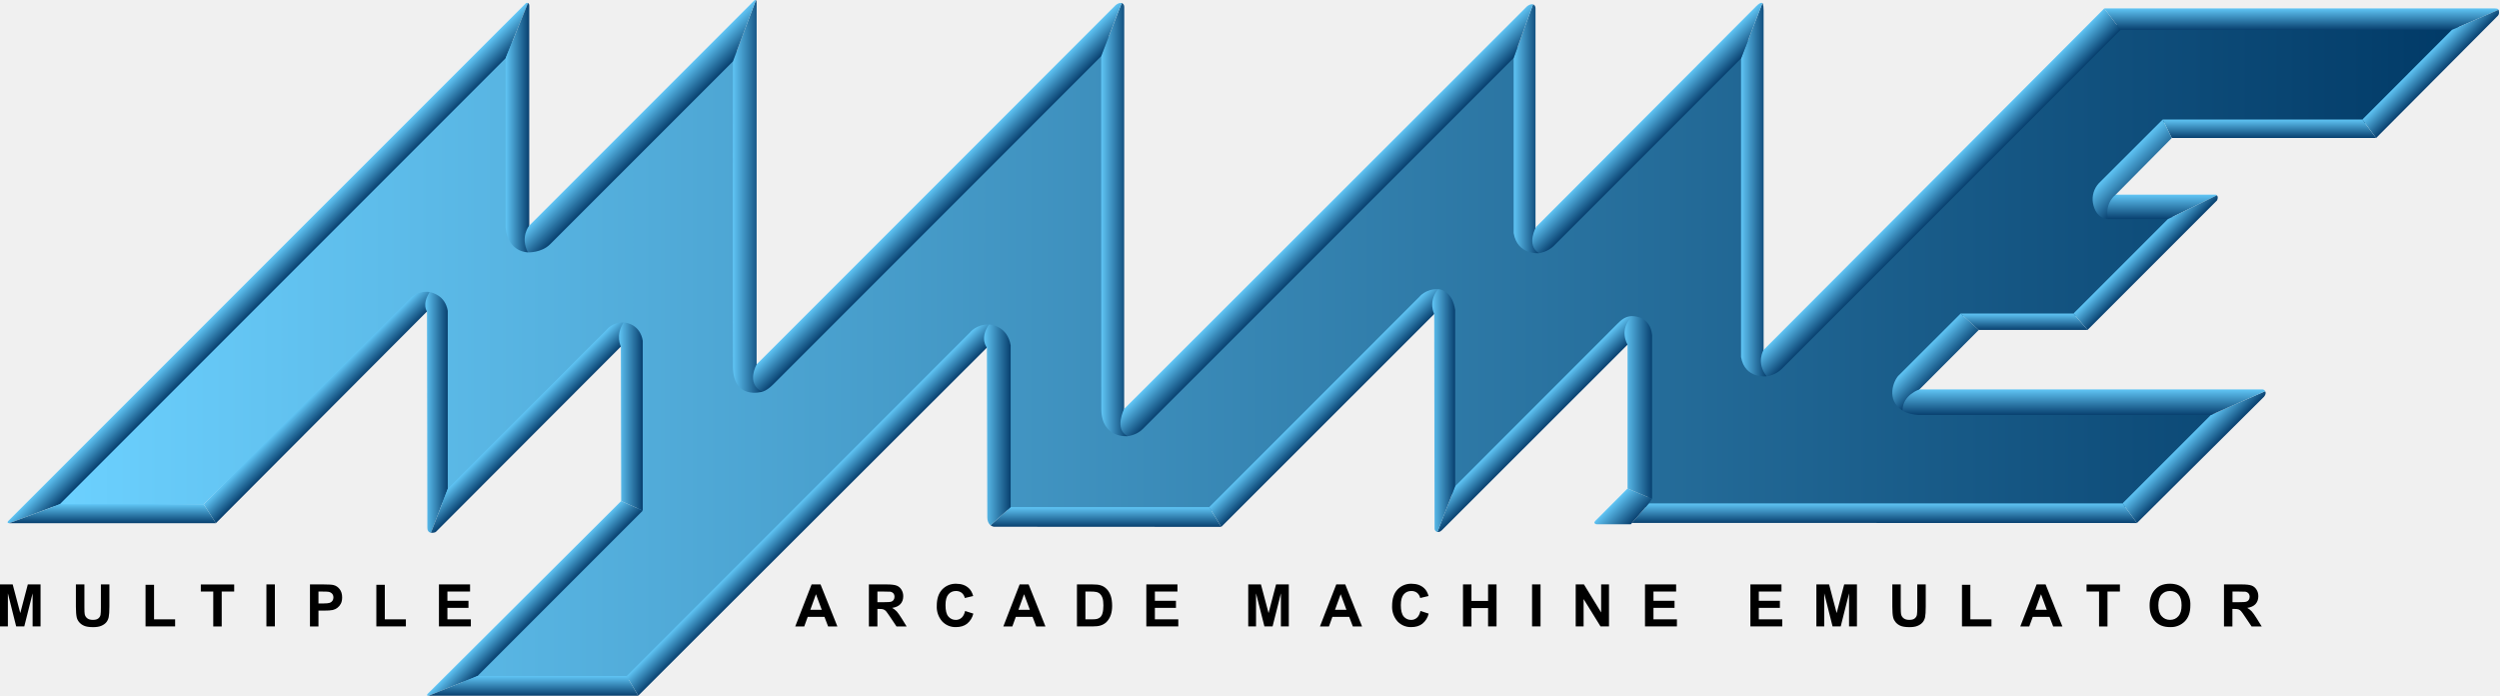
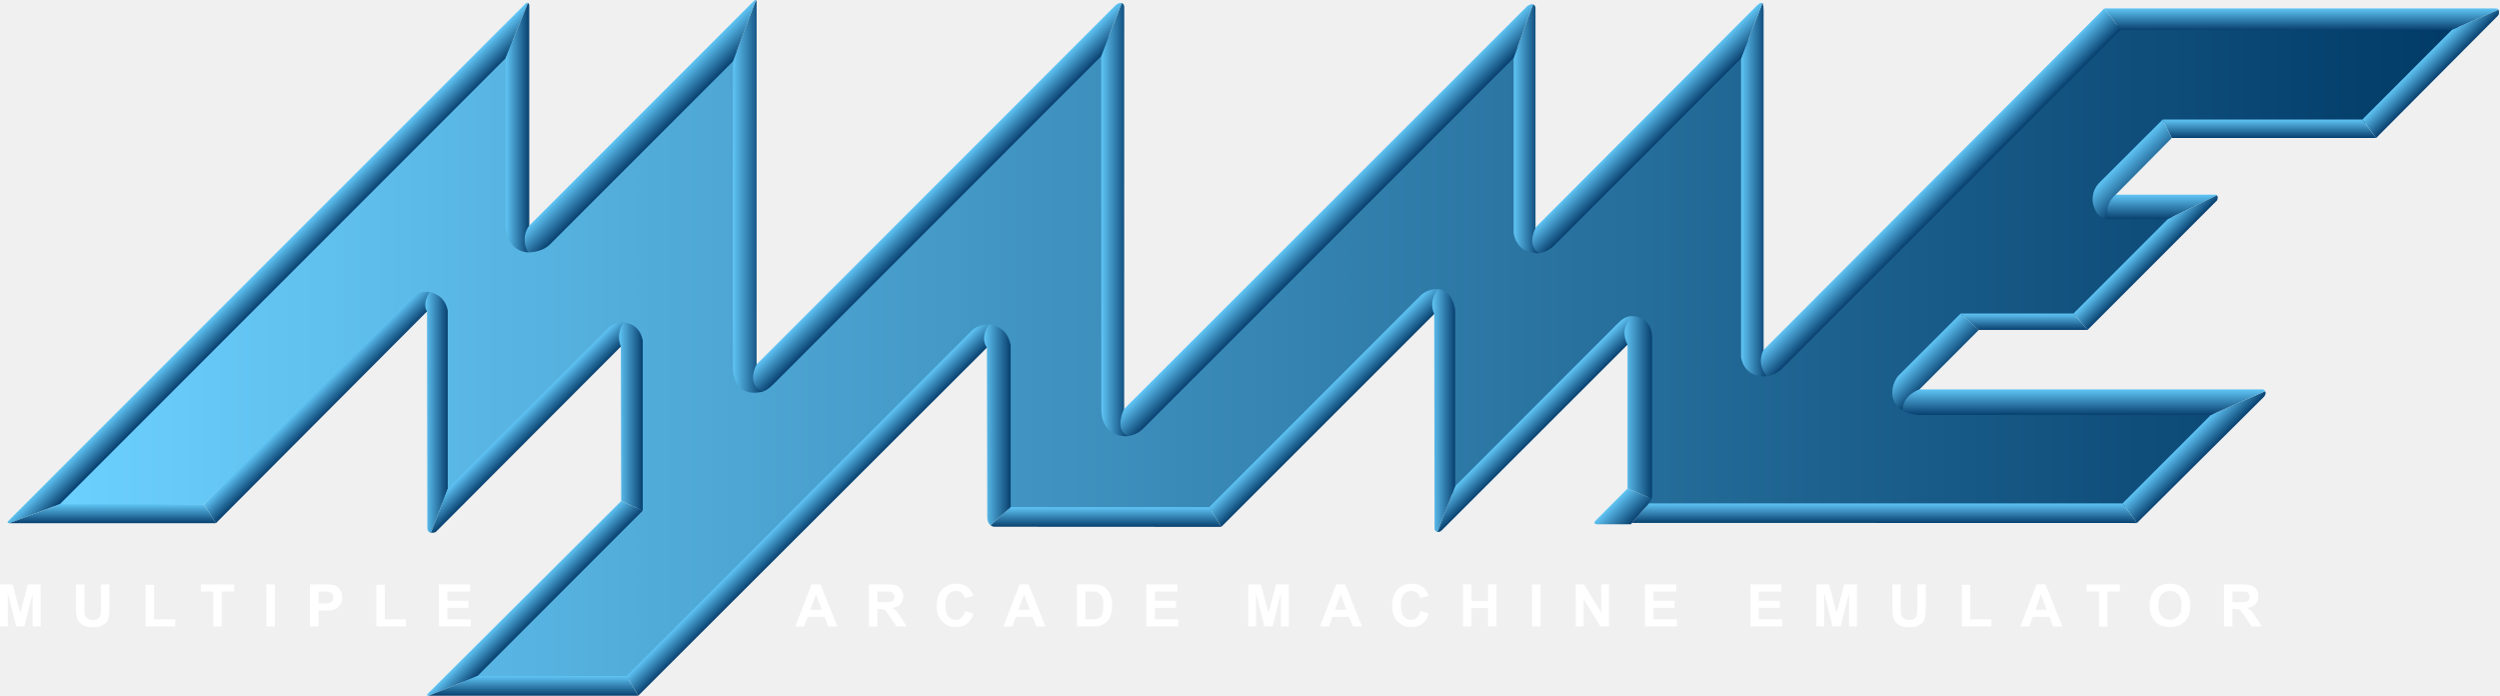
<svg xmlns="http://www.w3.org/2000/svg" width="566.93" height="157.78">
  <linearGradient id="a" gradientUnits="userSpaceOnUse" x1="558.13" y1="955.6" x2="11.77" y2="955.6" gradientTransform="translate(-.18 -875.41)">
    <stop offset="0" stop-color="#013a67" />
    <stop offset="1" stop-color="#6cd1ff" />
  </linearGradient>
  <path fill="url(#a)" d="M491.2 27.66l45.58.29 21.17-22.02-78-.29-73.29 73.58-10.26.56.29-70.78-41.2 42.05-9.87 1.17V9.37l-84.36 83.47-10.48 1.12.89-85.88-73.73 74.86-9.69.05-1.13-71.9-39.78 40.06-11.06.57.42-42.78L11.6 114.89l34.6-.56 45.4-44.05h8.7l-.42 44.26 36.16-37h8.64v37.69l-39.79 39.5 38.13-.56 75.02-75.87h10.1v37.27l46.76.28 45.22-45.5 8.72-.56-.13 43 36.13-36.12h8.54l.56 36.43-.74 1.9h109.18l20.9-21.19-67.88-1.15-.62-9.85 10.58-11.14h25.6l22.26-22.54-13.45-.57v-9.48z" />
  <linearGradient id="b" gradientUnits="userSpaceOnUse" x1="64.71" y1="938.79" x2="60.77" y2="934.84" gradientTransform="translate(-.18 -875.41)">
    <stop offset="0" stop-color="#08406f" />
    <stop offset="1" stop-color="#60c5f5" />
  </linearGradient>
-   <path fill="url(#b)" d="M114.7 13.21L13.57 114.33 2.1 118.64s-.6.04-.28-.44C1.83 118.2 119.1.9 119.31.73c.2-.19.46-.03.46-.03L114.7 13.2z" />
+   <path fill="url(#b)" d="M114.7 13.21L13.57 114.33 2.1 118.64s-.6.04-.28-.44C1.83 118.2 119.1.9 119.31.73c.2-.19.46-.03.46-.03l-5.07 12.5z" />
  <linearGradient id="c" gradientUnits="userSpaceOnUse" x1="123.3" y1="1013.91" x2="119.67" y2="1010.28" gradientTransform="translate(-.18 -875.41)">
    <stop offset="0" stop-color="#08406f" />
    <stop offset="1" stop-color="#60c5f5" />
  </linearGradient>
  <path fill="url(#c)" d="M145.81 115.8l-37.51 37.52-11.07 4.45s-.58.07-.24-.4l43.93-43.75 4.9 2.18z" />
  <linearGradient id="d" gradientUnits="userSpaceOnUse" x1="25.72" y1="994.05" x2="25.72" y2="989.74" gradientTransform="translate(-.18 -875.41)">
    <stop offset="0" stop-color="#08406f" />
    <stop offset="1" stop-color="#60c5f5" />
  </linearGradient>
  <path fill="url(#d)" d="M48.98 118.64H2.11l11.5-4.31h32.6z" />
  <linearGradient id="e" gradientUnits="userSpaceOnUse" x1="121.19" y1="1033.18" x2="121.19" y2="1028.72" gradientTransform="translate(-.18 -875.41)">
    <stop offset="0" stop-color="#08406f" />
    <stop offset="1" stop-color="#60c5f5" />
  </linearGradient>
  <path fill="url(#e)" d="M144.78 157.77H97.23l11.07-4.46h33.87z" />
  <linearGradient id="f" gradientUnits="userSpaceOnUse" x1="427.69" y1="994.02" x2="427.69" y2="989.56" gradientTransform="translate(-.18 -875.41)">
    <stop offset="0" stop-color="#08406f" />
    <stop offset="1" stop-color="#60c5f5" />
  </linearGradient>
  <path fill="url(#f)" d="M484.79 118.61l-114.55-.03 3.81-4.43h107.48z" />
  <linearGradient id="g" gradientUnits="userSpaceOnUse" x1="251.06" y1="994.89" x2="251.06" y2="990.42" gradientTransform="translate(-.18 -875.41)">
    <stop offset="0" stop-color="#08406f" />
    <stop offset="1" stop-color="#60c5f5" />
  </linearGradient>
  <path fill="url(#g)" d="M277.05 119.48l-51.52-.03c-.34.01-.81-.33-.81-.33l4.56-4.12h45.05l2.72 4.48z" />
  <linearGradient id="h" gradientUnits="userSpaceOnUse" x1="522.28" y1="882.19" x2="522.28" y2="877.32" gradientTransform="translate(-.18 -875.41)">
    <stop offset="0" stop-color="#08406f" />
    <stop offset="1" stop-color="#60c5f5" />
  </linearGradient>
  <path fill="url(#h)" d="M477.38 1.91h88.65c.79 0 .79.32.79.32l-10.57 4.55h-75.17l-3.7-4.87z" />
  <linearGradient id="i" gradientUnits="userSpaceOnUse" x1="515.01" y1="906.71" x2="515.01" y2="902.5" gradientTransform="translate(-.18 -875.41)">
    <stop offset="0" stop-color="#08406f" />
    <stop offset="1" stop-color="#60c5f5" />
  </linearGradient>
  <path fill="url(#i)" d="M539.04 31.3H492.7l-2.07-4.2h45.3z" />
  <linearGradient id="j" gradientUnits="userSpaceOnUse" x1="459.37" y1="950.23" x2="459.37" y2="946.51" gradientTransform="translate(-.18 -875.41)">
    <stop offset="0" stop-color="#08406f" />
    <stop offset="1" stop-color="#60c5f5" />
  </linearGradient>
  <path fill="url(#j)" d="M473.59 74.82H448.9l-4.12-3.72h25.61z" />
  <linearGradient id="k" gradientUnits="userSpaceOnUse" x1="490.16" y1="925.11" x2="490.16" y2="919.56" gradientTransform="translate(-.18 -875.41)">
    <stop offset="0" stop-color="#08406f" />
    <stop offset="1" stop-color="#60c5f5" />
  </linearGradient>
  <path fill="url(#k)" d="M491.8 49.7h-13.58l-1.2-5.55h25.47c.35-.04.45.15.45.15l-11.14 5.4z" />
  <linearGradient id="l" gradientUnits="userSpaceOnUse" x1="74.39" y1="968.83" x2="70.85" y2="965.28" gradientTransform="translate(-.18 -875.41)">
    <stop offset="0" stop-color="#08406f" />
    <stop offset="1" stop-color="#60c5f5" />
  </linearGradient>
  <path fill="url(#l)" d="M96.87 70.63l-47.89 48.01-2.77-4.31 46.6-46.36c2-2.32 4.67-1.74 4.67-1.74l-.6 4.4z" />
  <linearGradient id="m" gradientUnits="userSpaceOnUse" x1="120.26" y1="904.37" x2="114.89" y2="904.37" gradientTransform="translate(-.18 -875.41)">
    <stop offset="0" stop-color="#08406f" />
    <stop offset="1" stop-color="#60c5f5" />
  </linearGradient>
  <path fill="url(#m)" d="M114.71 51.67V13.19L119.77.7s.3.08.3.57v53.65l-.3 2.31s-4.5.03-5.06-5.55z" />
  <linearGradient id="n" gradientUnits="userSpaceOnUse" x1="173.08" y1="919.96" x2="166.42" y2="919.96" gradientTransform="translate(-.18 -875.41)">
    <stop offset="0" stop-color="#08406f" />
    <stop offset="1" stop-color="#60c5f5" />
  </linearGradient>
  <path fill="url(#n)" d="M172.9 88.84s-6.54 1.95-6.62-5.62c-.08-7.31-.01-69.3-.01-69.3L171.48.04s.18-.03.18.73l-.01 81.79 1.25 6.3z" />
  <linearGradient id="o" gradientUnits="userSpaceOnUse" x1="255.99" y1="925.22" x2="250" y2="925.22" gradientTransform="translate(-.18 -875.41)">
    <stop offset="0" stop-color="#08406f" />
    <stop offset="1" stop-color="#60c5f5" />
  </linearGradient>
  <path fill="url(#o)" d="M255.8 98.91s-5.88.58-5.95-6.09l-.03-80.06L254.47.69s.58.15.58.9l-.02 91.14.78 6.18z" />
  <linearGradient id="p" gradientUnits="userSpaceOnUse" x1="349.28" y1="904.63" x2="343.58" y2="904.63" gradientTransform="translate(-.18 -875.41)">
    <stop offset="0" stop-color="#08406f" />
    <stop offset="1" stop-color="#60c5f5" />
  </linearGradient>
  <path fill="url(#p)" d="M349.1 57.42s-4.87.46-5.7-4.56V13.14L347.79.99s.56.14.56.89v49.66l.75 5.88z" />
  <linearGradient id="q" gradientUnits="userSpaceOnUse" x1="400.96" y1="918.45" x2="395.16" y2="918.45" gradientTransform="translate(-.18 -875.41)">
    <stop offset="0" stop-color="#08406f" />
    <stop offset="1" stop-color="#60c5f5" />
  </linearGradient>
  <path fill="url(#q)" d="M400.78 85.33s-4.94.65-5.8-4.37v-67.7L399.83.7s.27.22.27 1.7v77.23l.68 5.7z" />
  <linearGradient id="r" gradientUnits="userSpaceOnUse" x1="101.77" y1="968.94" x2="96.65" y2="968.94" gradientTransform="translate(-.18 -875.41)">
    <stop offset="0" stop-color="#08406f" />
    <stop offset="1" stop-color="#60c5f5" />
  </linearGradient>
  <path fill="url(#r)" d="M97.76 120.82s-.83-.07-.81-1.15l-.08-49.04s-1.22-1.57.61-4.4c.55.14 3.5.73 4.1 4.26v40.37l-3.82 9.96z" />
  <linearGradient id="s" gradientUnits="userSpaceOnUse" x1="121.25" y1="973.84" x2="117.7" y2="970.29" gradientTransform="translate(-.18 -875.41)">
    <stop offset="0" stop-color="#08406f" />
    <stop offset="1" stop-color="#60c5f5" />
  </linearGradient>
  <path fill="url(#s)" d="M140.84 78.6l-41.88 41.94c-.35.37-1.2.28-1.2.28l3.82-9.96 36.06-36.1s1.34-1.72 3.83-1.63l-.63 5.47z" />
  <linearGradient id="t" gradientUnits="userSpaceOnUse" x1="553.44" y1="892.5" x2="549.77" y2="888.83" gradientTransform="translate(-.18 -875.41)">
    <stop offset="0" stop-color="#08406f" />
    <stop offset="1" stop-color="#60c5f5" />
  </linearGradient>
  <path fill="url(#t)" d="M566.6 3.64L539.05 31.3l-3.11-4.2 20.31-20.33 10.58-4.54s.35.84-.21 1.4z" />
  <linearGradient id="u" gradientUnits="userSpaceOnUse" x1="145.99" y1="969.88" x2="140.6" y2="969.88" gradientTransform="translate(-.18 -875.41)">
    <stop offset="0" stop-color="#08406f" />
    <stop offset="1" stop-color="#60c5f5" />
  </linearGradient>
  <path fill="url(#u)" d="M140.92 113.62l-.07-35.03s-1.3-2.63.63-5.45c.59-.01 3.7.42 4.34 4.14v38.52l-4.9-2.18z" />
  <linearGradient id="v" gradientUnits="userSpaceOnUse" x1="148.78" y1="907.01" x2="144.29" y2="902.52" gradientTransform="translate(-.18 -875.41)">
    <stop offset="0" stop-color="#08406f" />
    <stop offset="1" stop-color="#60c5f5" />
  </linearGradient>
  <path fill="url(#v)" d="M166.27 13.93L124.8 55.39c-1.99 1.99-5.05 1.84-5.05 1.84-1.8-3.54.32-6.07.32-6.07S170.58.67 170.94.29c.33-.42.54-.26.54-.26l-5.21 13.9z" />
  <linearGradient id="w" gradientUnits="userSpaceOnUse" x1="215.85" y1="922.32" x2="211.69" y2="918.16" gradientTransform="translate(-.18 -875.41)">
    <stop offset="0" stop-color="#08406f" />
    <stop offset="1" stop-color="#60c5f5" />
  </linearGradient>
  <path fill="url(#w)" d="M249.81 12.76l-74.37 74.38c-1.55 1.55-2.54 1.7-2.54 1.7-3.78-1.88-1.21-6.25-1.21-6.25S252.34 1.95 252.7 1.57c.94-1.1 1.76-.88 1.76-.88l-4.66 12.07z" />
  <linearGradient id="x" gradientUnits="userSpaceOnUse" x1="304.32" y1="927.81" x2="299.93" y2="923.43" gradientTransform="translate(-.18 -875.41)">
    <stop offset="0" stop-color="#08406f" />
    <stop offset="1" stop-color="#60c5f5" />
  </linearGradient>
  <path fill="url(#x)" d="M343.4 13.14L259.23 97.3c-1.43 1.43-3.42 1.6-3.42 1.6-3.12-1.55-.78-6.17-.78-6.17s90.61-90.5 90.98-90.88c.94-1.1 1.78-.86 1.78-.86l-4.4 12.15z" />
  <linearGradient id="y" gradientUnits="userSpaceOnUse" x1="376.97" y1="906.86" x2="372.76" y2="902.65" gradientTransform="translate(-.18 -875.41)">
    <stop offset="0" stop-color="#08406f" />
    <stop offset="1" stop-color="#60c5f5" />
  </linearGradient>
  <path fill="url(#y)" d="M394.98 13.25l-42.5 42.52c-1.44 1.43-3.38 1.65-3.38 1.65-2.94-1.9-.6-5.98-.6-5.98s49.6-49.69 49.96-50.07c1.04-1.03 1.37-.66 1.37-.66l-4.85 12.54z" />
  <linearGradient id="z" gradientUnits="userSpaceOnUse" x1="488.74" y1="935.26" x2="485.28" y2="931.81" gradientTransform="translate(-.18 -875.41)">
    <stop offset="0" stop-color="#08406f" />
    <stop offset="1" stop-color="#60c5f5" />
  </linearGradient>
  <path fill="url(#z)" d="M502.96 45.45l-29.37 29.37-3.19-3.72 21.4-21.4 11.13-5.4s.42.3.03 1.15z" />
  <linearGradient id="A" gradientUnits="userSpaceOnUse" x1="499.81" y1="979.38" x2="495.85" y2="975.42" gradientTransform="translate(-.18 -875.41)">
    <stop offset="0" stop-color="#08406f" />
    <stop offset="1" stop-color="#60c5f5" />
  </linearGradient>
  <path fill="url(#A)" d="M513.63 89.96l-28.84 28.65-3.26-4.46 20.05-20.05 12.29-5.38s.4.43-.24 1.24z" />
  <linearGradient id="B" gradientUnits="userSpaceOnUse" x1="441.84" y1="921.61" x2="437.55" y2="917.33" gradientTransform="translate(-.18 -875.41)">
    <stop offset="0" stop-color="#08406f" />
    <stop offset="1" stop-color="#60c5f5" />
  </linearGradient>
  <path fill="url(#B)" d="M481.08 6.78l-76.9 76.91a6.26 6.26 0 0 1-3.4 1.64c-2.45-3.09-.69-5.97-.69-5.97l77.29-77.44 3.7 4.86z" />
  <linearGradient id="C" gradientUnits="userSpaceOnUse" x1="486.86" y1="916.65" x2="481.74" y2="911.54" gradientTransform="translate(-.18 -875.41)">
    <stop offset="0" stop-color="#08406f" />
    <stop offset="1" stop-color="#60c5f5" />
  </linearGradient>
-   <path fill="url(#C)" d="M492.7 31.3L480.02 44.1c-2.77 2.28-1.8 5.6-1.8 5.6-2.25-.2-3.13-2.06-3.41-3.69a5.3 5.3 0 0 1 1.35-4.46l14.47-14.44 2.07 4.2z" />
+   <path fill="url(#C)" d="M492.7 31.3l-12.68 12.8c-2.77 2.28-1.8 5.6-1.8 5.6-2.25-.2-3.13-2.06-3.41-3.69a5.3 5.3 0 0 1 1.35-4.46l14.47-14.44 2.07 4.2z" />
  <linearGradient id="D" gradientUnits="userSpaceOnUse" x1="185.98" y1="992.33" x2="182.34" y2="988.69" gradientTransform="translate(-.18 -875.41)">
    <stop offset="0" stop-color="#08406f" />
    <stop offset="1" stop-color="#60c5f5" />
  </linearGradient>
  <path fill="url(#D)" d="M142.17 153.32l77.91-77.95s1.44-1.87 4.27-1.77l-.46 5.23-79.1 78.94-2.62-4.45z" />
  <linearGradient id="E" gradientUnits="userSpaceOnUse" x1="303.03" y1="969.14" x2="299.39" y2="965.5" gradientTransform="translate(-.18 -875.41)">
    <stop offset="0" stop-color="#08406f" />
    <stop offset="1" stop-color="#60c5f5" />
  </linearGradient>
  <path fill="url(#E)" d="M274.33 115l47.64-47.65s1.44-1.88 4.27-1.78l-.86 5.63-48.32 48.28-2.73-4.48z" />
  <linearGradient id="F" gradientUnits="userSpaceOnUse" x1="349.89" y1="973.09" x2="346.38" y2="969.58" gradientTransform="translate(-.18 -875.41)">
    <stop offset="0" stop-color="#08406f" />
    <stop offset="1" stop-color="#60c5f5" />
  </linearGradient>
  <path fill="url(#F)" d="M330.13 110.25l36.77-36.79c.85-.84 1.78-1.77 3.4-1.77l-.1 5.5-43.09 43.04c-.57.57-1.02.4-1.02.4l4.04-10.38z" />
  <linearGradient id="G" gradientUnits="userSpaceOnUse" x1="370.8" y1="993.64" x2="366.38" y2="989.22" gradientTransform="translate(-.18 -875.41)">
    <stop offset="0" stop-color="#08406f" />
    <stop offset="1" stop-color="#60c5f5" />
  </linearGradient>
  <path fill="url(#G)" d="M361.98 118.06l7.25-7.28 5.56 2.32-.73 1.05-3.82 4.44-.27.3h-7.72c-.34.01-.52-.28-.52-.28s-.15-.14.25-.55z" />
  <linearGradient id="H" gradientUnits="userSpaceOnUse" x1="229.46" y1="971.77" x2="223.42" y2="971.77" gradientTransform="translate(-.18 -875.41)">
    <stop offset="0" stop-color="#08406f" />
    <stop offset="1" stop-color="#60c5f5" />
  </linearGradient>
  <path fill="url(#H)" d="M223.98 117.34l-.09-38.52s-1.73-2.01.46-5.22c.67-.01 4.2.48 4.93 4.7V115l-4.56 4.12s-.73-.48-.74-1.78z" />
  <linearGradient id="I" gradientUnits="userSpaceOnUse" x1="330.3" y1="968.52" x2="325.09" y2="968.52" gradientTransform="translate(-.18 -875.41)">
    <stop offset="0" stop-color="#08406f" />
    <stop offset="1" stop-color="#60c5f5" />
  </linearGradient>
  <path fill="url(#I)" d="M325.45 119.94l-.08-48.75s-1.47-2.68.87-5.62c.6 0 3.24.48 3.88 4.7v39.98l-4.02 10.4c0-.01-.6-.15-.65-.7z" />
  <linearGradient id="J" gradientUnits="userSpaceOnUse" x1="374.97" y1="967.81" x2="368.73" y2="967.81" gradientTransform="translate(-.18 -875.41)">
    <stop offset="0" stop-color="#08406f" />
    <stop offset="1" stop-color="#60c5f5" />
  </linearGradient>
  <path fill="url(#J)" d="M369.23 110.78V78.15s-2.1-3.38 1.07-6.46c.7 0 4.13.24 4.49 4.32v37.1l-5.56-2.33z" />
  <linearGradient id="K" gradientUnits="userSpaceOnUse" x1="440.64" y1="959.67" x2="436.22" y2="955.26" gradientTransform="translate(-.18 -875.41)">
    <stop offset="0" stop-color="#08406f" />
    <stop offset="1" stop-color="#60c5f5" />
  </linearGradient>
  <path fill="url(#K)" d="M448.91 74.82L435.46 88.3l-3.84 4.8c-3.9-2.45-1.96-6.87-.92-7.92l14.1-14.08 4.11 3.72z" />
  <linearGradient id="L" gradientUnits="userSpaceOnUse" x1="472.92" y1="969.51" x2="472.92" y2="963.71" gradientTransform="translate(-.18 -875.41)">
    <stop offset="0" stop-color="#08406f" />
    <stop offset="1" stop-color="#60c5f5" />
  </linearGradient>
  <path fill="url(#L)" d="M501.58 94.1h-66.4c-2.5-.2-3.57-1-3.57-1 0-3.56 3.85-4.8 3.85-4.8h77.74c.55 0 .67.42.67.42l-12.29 5.38z" />
-   <path d="M0 142.06v-9.53h2.88l1.72 6.5 1.71-6.5H9.2v9.52H7.4v-7.5l-1.89 7.5H3.67l-1.88-7.5v7.5H0zM17.22 132.53h1.93v5.16c0 .81.02 1.35.07 1.59.08.39.28.7.59.94s.73.35 1.27.35.95-.1 1.23-.33.44-.5.5-.82c.06-.33.08-.87.08-1.62v-5.27h1.93v5c0 1.15-.06 1.95-.16 2.43-.1.47-.3.87-.57 1.19-.28.32-.66.58-1.12.77-.47.2-1.08.3-1.84.3-.9 0-1.6-.11-2.06-.32a2.96 2.96 0 0 1-1.12-.82 2.62 2.62 0 0 1-.54-1.06c-.12-.54-.19-1.35-.19-2.41v-5.08zM33.02 142.06v-9.45h1.93v7.84h4.78v1.6h-6.7zM48.38 142.06v-7.91h-2.82v-1.61h7.57v1.6H50.3v7.92h-1.93zM60.44 142.06v-9.53h1.92v9.52h-1.92zM70.32 142.06v-9.53h3.09c1.17 0 1.93.05 2.28.15.55.14 1 .45 1.37.93.37.48.56 1.1.56 1.86 0 .58-.1 1.07-.32 1.47a2.76 2.76 0 0 1-1.8 1.39c-.47.1-1.13.14-2 .14h-1.25v3.6l-1.93-.01zm1.93-7.91v2.7h1.05c.76 0 1.26-.06 1.52-.15a1.24 1.24 0 0 0 .82-1.21c0-.35-.1-.63-.3-.86-.21-.22-.47-.36-.78-.42-.23-.04-.7-.06-1.39-.06h-.92zM85.38 142.06v-9.45h1.92v7.84h4.78v1.6h-6.7zM99.58 142.06v-9.53h7.06v1.61h-5.14v2.11h4.78v1.6h-4.78v2.6h5.32v1.6h-7.24z" />
-   <g>
-     <path d="M189.97 142.06h-2.1l-.83-2.17h-3.8l-.79 2.17h-2.04l3.71-9.53h2.03l3.82 9.53zm-3.54-3.77l-1.32-3.54-1.28 3.54h2.6zM197.12 142.06v-9.53h4.05c1.02 0 1.76.09 2.22.26.46.17.83.48 1.1.91.28.44.42.94.42 1.5 0 .72-.2 1.3-.63 1.78-.42.46-1.05.75-1.88.87.41.25.76.51 1.03.8.27.3.63.81 1.1 1.55l1.15 1.86h-2.3l-1.39-2.08c-.49-.73-.83-1.2-1-1.4a1.54 1.54 0 0 0-.59-.39c-.2-.07-.52-.1-.97-.1h-.38v3.97h-1.93zm1.93-5.5h1.42c.92 0 1.5-.04 1.72-.12.23-.07.41-.2.54-.4.13-.19.2-.43.2-.71 0-.32-.09-.58-.26-.78a1.2 1.2 0 0 0-.72-.37c-.16-.02-.62-.03-1.4-.03h-1.5v2.4zM218.94 138.55l1.87.6a4.16 4.16 0 0 1-1.43 2.3c-.66.51-1.5.76-2.53.76a4.1 4.1 0 0 1-3.11-1.3 4.95 4.95 0 0 1-1.22-3.53c0-1.59.4-2.82 1.22-3.7a4.2 4.2 0 0 1 3.23-1.3c1.17 0 2.11.34 2.84 1.03.43.4.76.99.97 1.75l-1.9.45c-.11-.49-.35-.88-.7-1.17-.36-.28-.8-.42-1.3-.42-.71 0-1.28.25-1.72.76-.44.5-.66 1.32-.66 2.46 0 1.2.21 2.06.65 2.57.43.5 1 .77 1.68.77.51 0 .95-.17 1.32-.49.37-.33.63-.84.8-1.54zM237.18 142.06h-2.1l-.83-2.17h-3.8l-.79 2.17h-2.04l3.7-9.53h2.04l3.81 9.53zm-3.54-3.77l-1.32-3.54-1.28 3.54h2.6zM244.32 132.53h3.51c.8 0 1.4.06 1.82.19.56.16 1.03.45 1.43.87.4.42.7.94.91 1.54.2.61.31 1.36.31 2.26 0 .78-.1 1.45-.29 2.02a4.2 4.2 0 0 1-1.02 1.68 3.4 3.4 0 0 1-1.35.76c-.42.14-1 .2-1.7.2h-3.62v-9.51zm1.92 1.62v6.3h1.44c.53 0 .92-.03 1.16-.09.31-.08.57-.21.78-.4a2 2 0 0 0 .5-.92c.13-.42.2-1 .2-1.74 0-.73-.07-1.3-.2-1.7a2.2 2.2 0 0 0-.55-.91 1.8 1.8 0 0 0-.89-.45c-.26-.07-.8-.1-1.57-.1h-.87zM260.06 142.06v-9.53h7.06v1.61H262v2.11h4.78v1.6h-4.78v2.6h5.31v1.6h-7.24z" />
-   </g>
-   <g>
-     <path d="M283.18 142.06v-9.53h2.88l1.73 6.5 1.7-6.5h2.89v9.52h-1.79v-7.5l-1.89 7.5h-1.85l-1.9-7.5v7.5h-1.77zM309 142.06h-2.09l-.83-2.17h-3.81l-.78 2.17h-2.04l3.7-9.53h2.04l3.81 9.53zm-3.54-3.77l-1.31-3.54-1.29 3.54h2.6zM322.25 138.55l1.86.6a4.15 4.15 0 0 1-1.43 2.3c-.66.51-1.5.76-2.53.76a4.1 4.1 0 0 1-3.11-1.3 4.95 4.95 0 0 1-1.22-3.53c0-1.59.4-2.82 1.22-3.7a4.2 4.2 0 0 1 3.23-1.3c1.17 0 2.11.34 2.84 1.03.44.4.76.99.98 1.75l-1.9.45c-.11-.49-.35-.88-.7-1.17-.36-.28-.8-.42-1.3-.42-.71 0-1.29.25-1.73.76-.44.5-.66 1.32-.66 2.46 0 1.2.22 2.06.65 2.57.43.5 1 .77 1.69.77.5 0 .94-.17 1.31-.49.37-.33.63-.84.8-1.54zM331.9 142.06v-9.53h1.92v3.75h3.77v-3.75h1.92v9.52h-1.92v-4.16h-3.77v4.17h-1.92zM347.57 142.06v-9.53h1.92v9.52h-1.92zM357.47 142.06v-9.53h1.87l3.9 6.36v-6.36h1.78v9.52h-1.92l-3.84-6.2v6.2h-1.79zM373.19 142.06v-9.53h7.06v1.61h-5.14v2.11h4.78v1.6h-4.78v2.6h5.32v1.6h-7.24z" />
-   </g>
-   <g>
-     <path d="M397.1 142.06v-9.53h7.05v1.61h-5.14v2.11h4.78v1.6h-4.78v2.6h5.32v1.6h-7.24zM412.07 142.06v-9.53h2.88l1.72 6.5 1.71-6.5h2.89v9.52h-1.79v-7.5l-1.89 7.5h-1.85l-1.89-7.5v7.5h-1.78zM429.3 132.53h1.91v5.16c0 .81.03 1.35.07 1.59.09.39.28.7.6.94.3.23.72.35 1.26.35.55 0 .96-.1 1.24-.33.27-.23.44-.5.5-.82.05-.33.08-.87.08-1.62v-5.27h1.92v5c0 1.15-.05 1.95-.15 2.43-.1.47-.3.87-.58 1.19-.28.32-.65.58-1.12.77-.46.2-1.08.3-1.83.3-.9 0-1.6-.11-2.07-.32a2.89 2.89 0 0 1-1.1-.82 2.63 2.63 0 0 1-.54-1.06c-.13-.54-.19-1.35-.19-2.41v-5.08zM445.1 142.06v-9.45H447v7.84h4.79v1.6h-6.7zM467.88 142.06h-2.09l-.83-2.17h-3.8l-.8 2.17h-2.03l3.7-9.53h2.04l3.81 9.53zm-3.54-3.77l-1.31-3.54-1.28 3.54h2.6zM476.2 142.06v-7.91h-2.84v-1.61h7.57v1.6h-2.82v7.92h-1.92zM487.67 137.35a6 6 0 0 1 .44-2.44c.21-.48.5-.92.88-1.3.38-.4.79-.68 1.23-.86.6-.25 1.28-.38 2.06-.38 1.4 0 2.52.44 3.36 1.3a5 5 0 0 1 1.27 3.64c0 1.54-.42 2.74-1.26 3.6a4.44 4.44 0 0 1-3.35 1.3c-1.41 0-2.54-.42-3.37-1.29s-1.26-2.05-1.26-3.57zm1.98-.06c0 1.07.25 1.9.75 2.45.5.55 1.13.83 1.9.83.76 0 1.4-.27 1.88-.82.5-.56.74-1.39.74-2.49 0-1.09-.24-1.9-.72-2.44-.48-.53-1.11-.8-1.9-.8s-1.43.27-1.92.8-.73 1.37-.73 2.47zM504.54 142.06v-9.53h4.05c1.02 0 1.76.09 2.22.26.46.17.83.48 1.1.91.28.44.42.94.42 1.5 0 .72-.21 1.3-.63 1.78-.42.46-1.05.75-1.88.87.41.25.76.51 1.02.8.27.3.64.81 1.1 1.55l1.16 1.86h-2.3l-1.4-2.08c-.48-.73-.82-1.2-1-1.4a1.58 1.58 0 0 0-.58-.39c-.2-.07-.53-.1-.97-.1h-.4v3.97h-1.91zm1.93-5.5h1.42c.92 0 1.5-.04 1.73-.12.23-.07.4-.2.54-.4.13-.19.2-.43.2-.71 0-.32-.1-.58-.27-.78a1.2 1.2 0 0 0-.72-.37c-.16-.02-.62-.03-1.4-.03h-1.5v2.4z" />
-   </g>
+   <path d="M0 142.06v-9.53h2.88l1.72 6.5 1.71-6.5H9.2v9.52H7.4v-7.5l-1.89 7.5H3.67l-1.88-7.5v7.5H0zm17.22-9.53h1.93v5.16c0 .81.02 1.35.07 1.59.08.39.28.7.59.94s.73.35 1.27.35.95-.1 1.23-.33.44-.5.5-.82c.06-.33.08-.87.08-1.62v-5.27h1.93v5c0 1.15-.06 1.95-.16 2.43-.1.47-.3.87-.57 1.19-.28.32-.66.58-1.12.77-.47.2-1.08.3-1.84.3-.9 0-1.6-.11-2.06-.32a2.96 2.96 0 0 1-1.12-.82 2.62 2.62 0 0 1-.54-1.06c-.12-.54-.19-1.35-.19-2.41v-5.08zm15.8 9.53v-9.45h1.93v7.84h4.78v1.6h-6.7zm15.36 0v-7.91h-2.82v-1.61h7.57v1.6H50.3v7.92h-1.93zm12.06 0v-9.53h1.92v9.52h-1.92zm9.88 0v-9.53h3.09c1.17 0 1.93.05 2.28.15.55.14 1 .45 1.37.93.37.48.56 1.1.56 1.86 0 .58-.1 1.07-.32 1.47a2.76 2.76 0 0 1-1.8 1.39c-.47.1-1.13.14-2 .14h-1.25v3.6l-1.93-.01zm1.93-7.91v2.7h1.05c.76 0 1.26-.06 1.52-.15a1.24 1.24 0 0 0 .82-1.21c0-.35-.1-.63-.3-.86-.21-.22-.47-.36-.78-.42-.23-.04-.7-.06-1.39-.06h-.92zm13.13 7.91v-9.45h1.92v7.84h4.78v1.6h-6.7zm14.2 0v-9.53h7.06v1.61h-5.14v2.11h4.78v1.6h-4.78v2.6h5.32v1.6h-7.24zM189.97 142.06h-2.1l-.83-2.17h-3.8l-.79 2.17h-2.04l3.71-9.53h2.03l3.82 9.53zm-3.54-3.77l-1.32-3.54-1.28 3.54h2.6zm10.69 3.77v-9.53h4.05c1.02 0 1.76.09 2.22.26.46.17.83.48 1.1.91.28.44.42.94.42 1.5 0 .72-.2 1.3-.63 1.78-.42.46-1.05.75-1.88.87.41.25.76.51 1.03.8.27.3.63.81 1.1 1.55l1.15 1.86h-2.3l-1.39-2.08c-.49-.73-.83-1.2-1-1.4a1.54 1.54 0 0 0-.59-.39c-.2-.07-.52-.1-.97-.1h-.38v3.97h-1.93zm1.93-5.5h1.42c.92 0 1.5-.04 1.72-.12.23-.07.41-.2.54-.4.13-.19.2-.43.2-.71 0-.32-.09-.58-.26-.78a1.2 1.2 0 0 0-.72-.37c-.16-.02-.62-.03-1.4-.03h-1.5v2.4zm19.89 1.99l1.87.6a4.16 4.16 0 0 1-1.43 2.3c-.66.51-1.5.76-2.53.76a4.1 4.1 0 0 1-3.11-1.3 4.95 4.95 0 0 1-1.22-3.53c0-1.59.4-2.82 1.22-3.7a4.2 4.2 0 0 1 3.23-1.3c1.17 0 2.11.34 2.84 1.03.43.4.76.99.97 1.75l-1.9.45c-.11-.49-.35-.88-.7-1.17-.36-.28-.8-.42-1.3-.42-.71 0-1.28.25-1.72.76-.44.5-.66 1.32-.66 2.46 0 1.2.21 2.06.65 2.57.43.5 1 .77 1.68.77.51 0 .95-.17 1.32-.49.37-.33.63-.84.8-1.54zm18.24 3.51h-2.1l-.83-2.17h-3.8l-.79 2.17h-2.04l3.7-9.53h2.04l3.81 9.53zm-3.54-3.77l-1.32-3.54-1.28 3.54h2.6zm10.68-5.76h3.51c.8 0 1.4.06 1.82.19.56.16 1.03.45 1.43.87.4.42.7.94.91 1.54.2.61.31 1.36.31 2.26 0 .78-.1 1.45-.29 2.02a4.2 4.2 0 0 1-1.02 1.68 3.4 3.4 0 0 1-1.35.76c-.42.14-1 .2-1.7.2h-3.62v-9.51zm1.92 1.62v6.3h1.44c.53 0 .92-.03 1.16-.09.31-.08.57-.21.78-.4a2 2 0 0 0 .5-.92c.13-.42.2-1 .2-1.74 0-.73-.07-1.3-.2-1.7a2.2 2.2 0 0 0-.55-.91 1.8 1.8 0 0 0-.89-.45c-.26-.07-.8-.1-1.57-.1h-.87zm13.82 7.91v-9.53h7.06v1.61H262v2.11h4.78v1.6H262v2.6h5.31v1.6h-7.24zM283.18 142.06v-9.53h2.88l1.73 6.5 1.7-6.5h2.89v9.52h-1.79v-7.5l-1.89 7.5h-1.85l-1.9-7.5v7.5h-1.77zm25.82 0h-2.09l-.83-2.17h-3.81l-.78 2.17h-2.04l3.7-9.53h2.04l3.81 9.53zm-3.54-3.77l-1.31-3.54-1.29 3.54h2.6zm16.79.26l1.86.6a4.15 4.15 0 0 1-1.43 2.3c-.66.51-1.5.76-2.53.76a4.1 4.1 0 0 1-3.11-1.3 4.95 4.95 0 0 1-1.22-3.53c0-1.59.4-2.82 1.22-3.7a4.2 4.2 0 0 1 3.23-1.3c1.17 0 2.11.34 2.84 1.03.44.4.76.99.98 1.75l-1.9.45c-.11-.49-.35-.88-.7-1.17-.36-.28-.8-.42-1.3-.42-.71 0-1.29.25-1.73.76-.44.5-.66 1.32-.66 2.46 0 1.2.22 2.06.65 2.57.43.5 1 .77 1.69.77.5 0 .94-.17 1.31-.49.37-.33.63-.84.8-1.54zm9.65 3.51v-9.53h1.92v3.75h3.77v-3.75h1.92v9.52h-1.92v-4.16h-3.77v4.17h-1.92zm15.67 0v-9.53h1.92v9.52h-1.92zm9.9 0v-9.53h1.87l3.9 6.36v-6.36h1.78v9.52h-1.92l-3.84-6.2v6.2h-1.79zm15.72 0v-9.53h7.06v1.61h-5.14v2.11h4.78v1.6h-4.78v2.6h5.32v1.6h-7.24zM397.1 142.06v-9.53h7.05v1.61h-5.14v2.11h4.78v1.6h-4.78v2.6h5.32v1.6h-7.24zm14.97 0v-9.53h2.88l1.72 6.5 1.71-6.5h2.89v9.52h-1.79v-7.5l-1.89 7.5h-1.85l-1.89-7.5v7.5h-1.78zm17.23-9.53h1.91v5.16c0 .81.03 1.35.07 1.59.09.39.28.7.6.94.3.23.72.35 1.26.35.55 0 .96-.1 1.24-.33.27-.23.44-.5.5-.82.05-.33.08-.87.08-1.62v-5.27h1.92v5c0 1.15-.05 1.95-.15 2.43-.1.47-.3.87-.58 1.19-.28.32-.65.58-1.12.77-.46.2-1.08.3-1.83.3-.9 0-1.6-.11-2.07-.32a2.89 2.89 0 0 1-1.1-.82 2.63 2.63 0 0 1-.54-1.06c-.13-.54-.19-1.35-.19-2.41v-5.08zm15.8 9.53v-9.45h1.9v7.84h4.79v1.6h-6.7zm22.78 0h-2.09l-.83-2.17h-3.8l-.8 2.17h-2.03l3.7-9.53h2.04l3.81 9.53zm-3.54-3.77l-1.31-3.54-1.28 3.54h2.6zm11.86 3.77v-7.91h-2.84v-1.61h7.57v1.6h-2.82v7.92h-1.92zm11.47-4.71a6 6 0 0 1 .44-2.44c.21-.48.5-.92.88-1.3.38-.4.79-.68 1.23-.86.6-.25 1.28-.38 2.06-.38 1.4 0 2.52.44 3.36 1.3a5 5 0 0 1 1.27 3.64c0 1.54-.42 2.74-1.26 3.6a4.44 4.44 0 0 1-3.35 1.3c-1.41 0-2.54-.42-3.37-1.29s-1.26-2.05-1.26-3.57zm1.98-.06c0 1.07.25 1.9.75 2.45.5.55 1.13.83 1.9.83.76 0 1.4-.27 1.88-.82.5-.56.74-1.39.74-2.49 0-1.09-.24-1.9-.72-2.44-.48-.53-1.11-.8-1.9-.8s-1.43.27-1.92.8-.73 1.37-.73 2.47zm14.89 4.77v-9.53h4.05c1.02 0 1.76.09 2.22.26.46.17.83.48 1.1.91.28.44.42.94.42 1.5 0 .72-.21 1.3-.63 1.78-.42.46-1.05.75-1.88.87.41.25.76.51 1.02.8.27.3.64.81 1.1 1.55l1.16 1.86h-2.3l-1.4-2.08c-.48-.73-.82-1.2-1-1.4a1.58 1.58 0 0 0-.58-.39c-.2-.07-.53-.1-.97-.1h-.4v3.97h-1.91zm1.93-5.5h1.42c.92 0 1.5-.04 1.73-.12.23-.07.4-.2.54-.4.13-.19.2-.43.2-.71 0-.32-.1-.58-.27-.78a1.2 1.2 0 0 0-.72-.37c-.16-.02-.62-.03-1.4-.03h-1.5v2.4z" fill="#fff" />
</svg>
